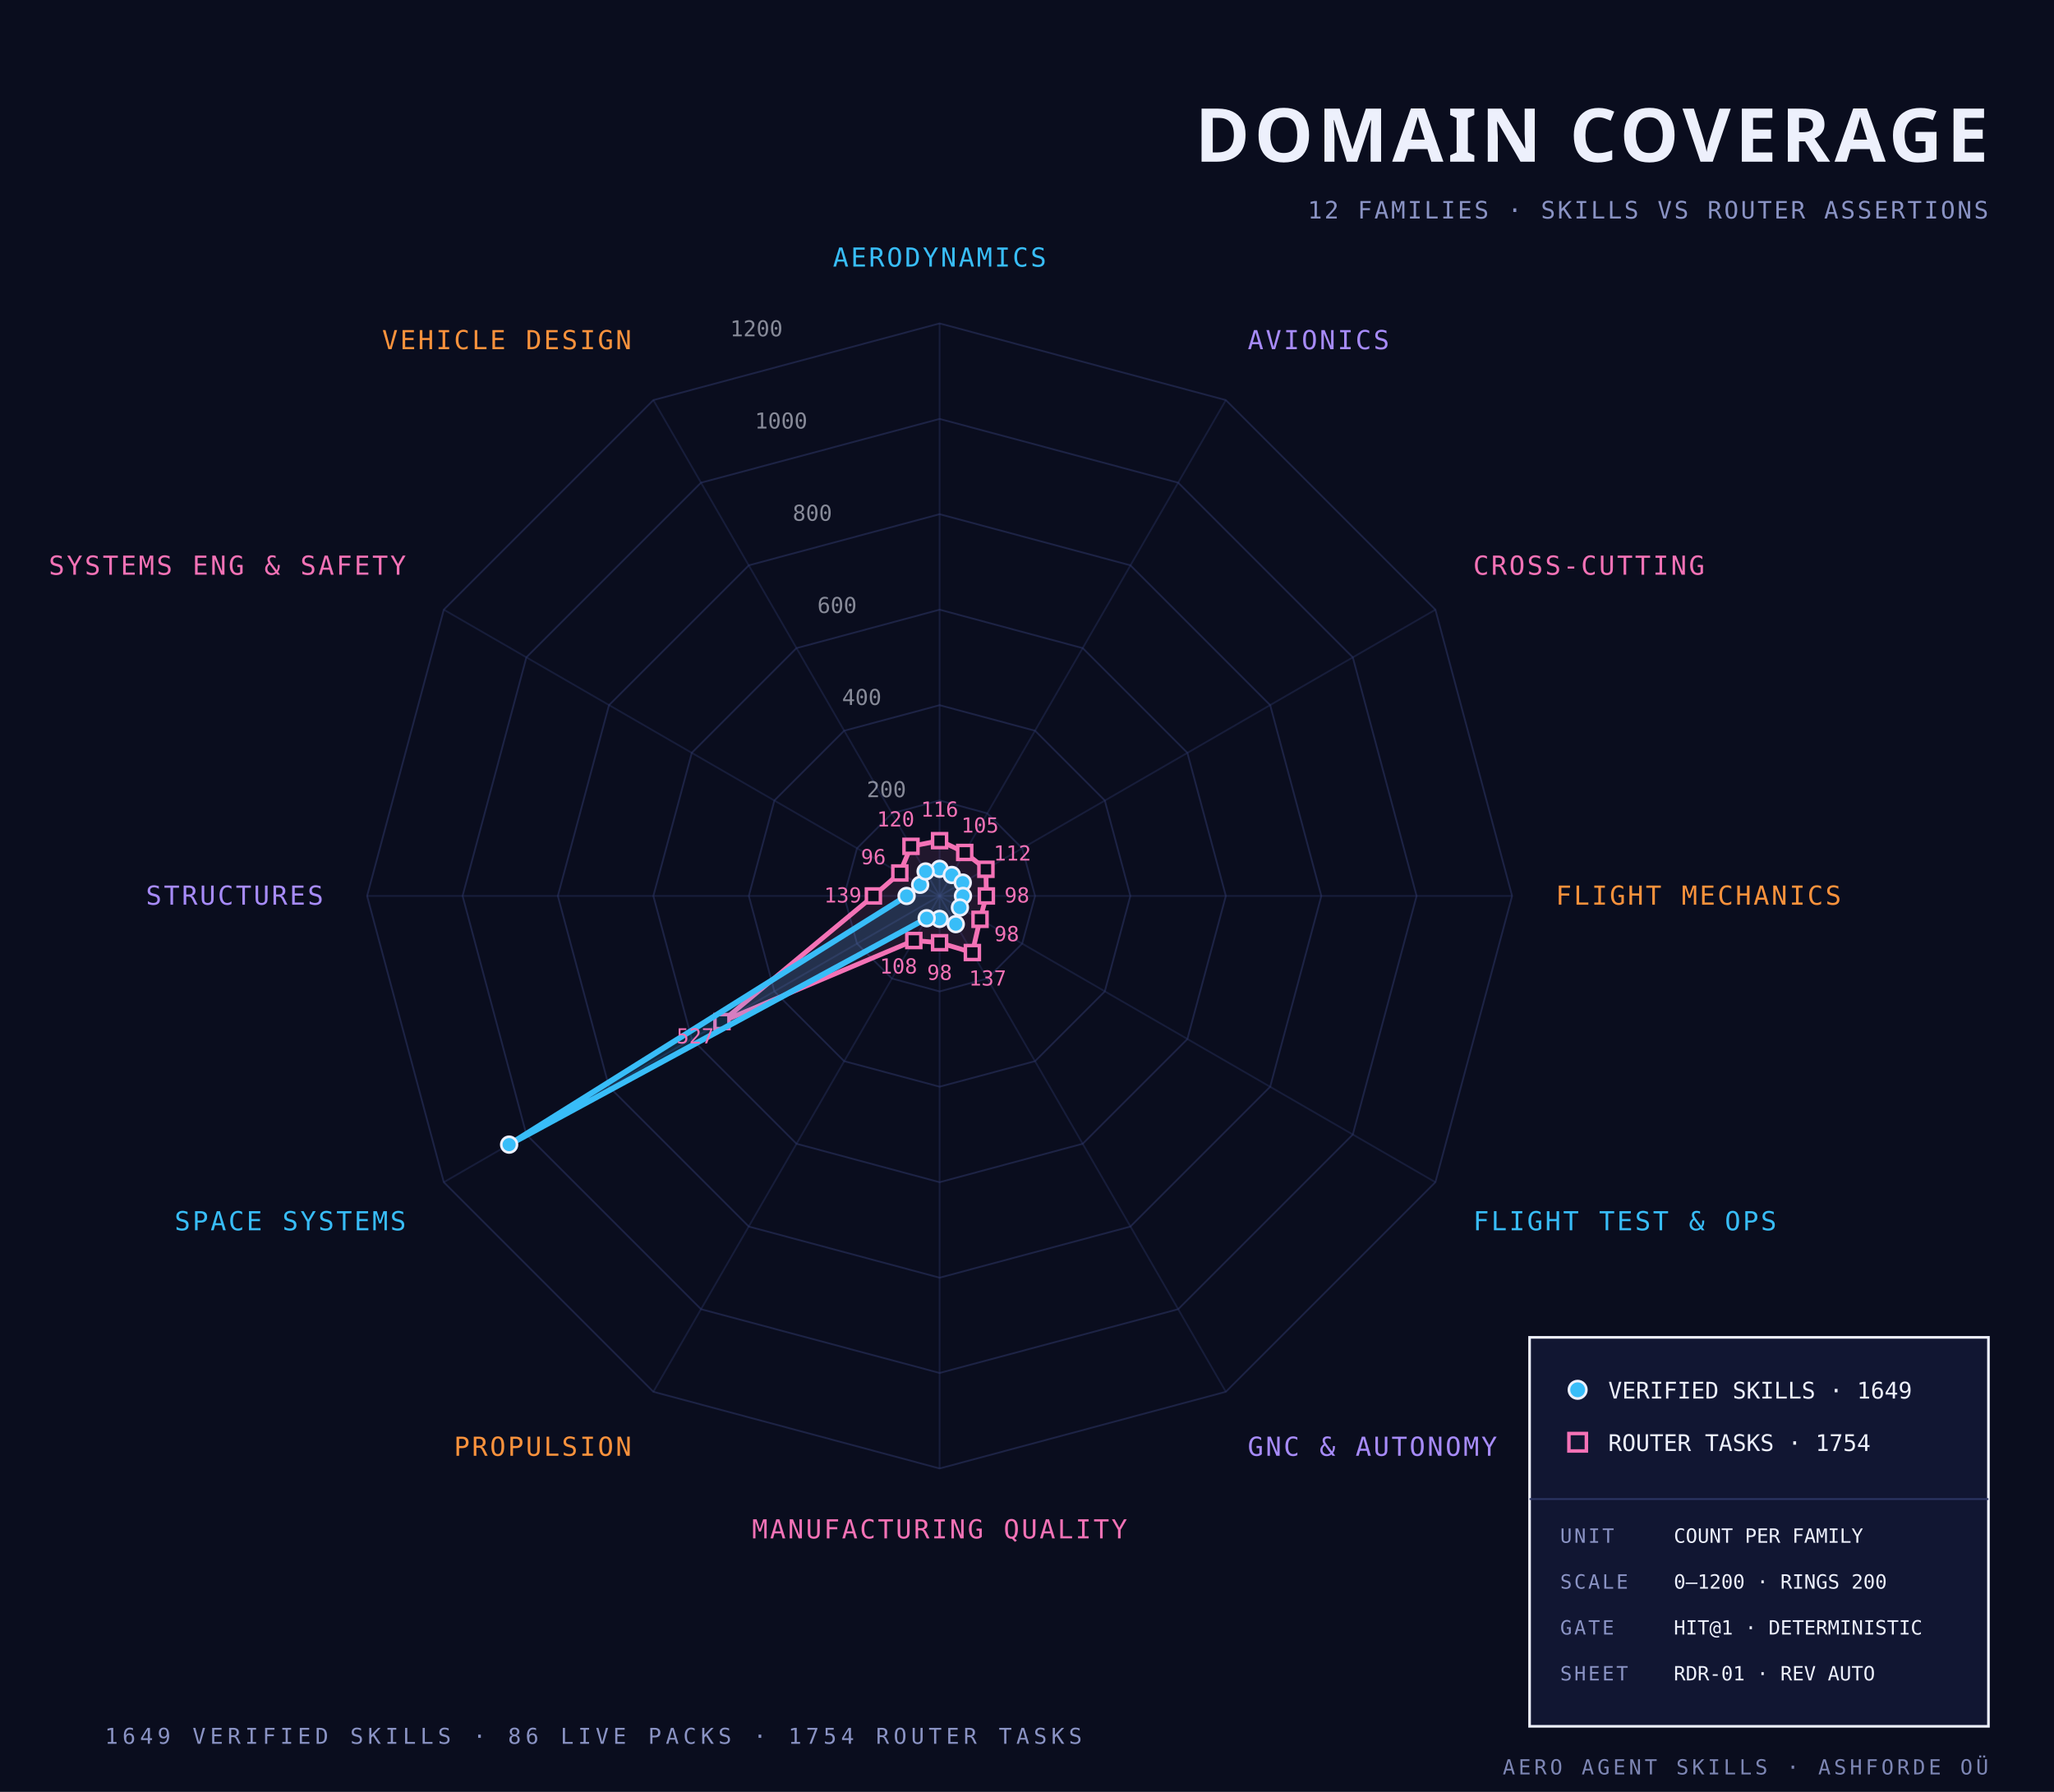
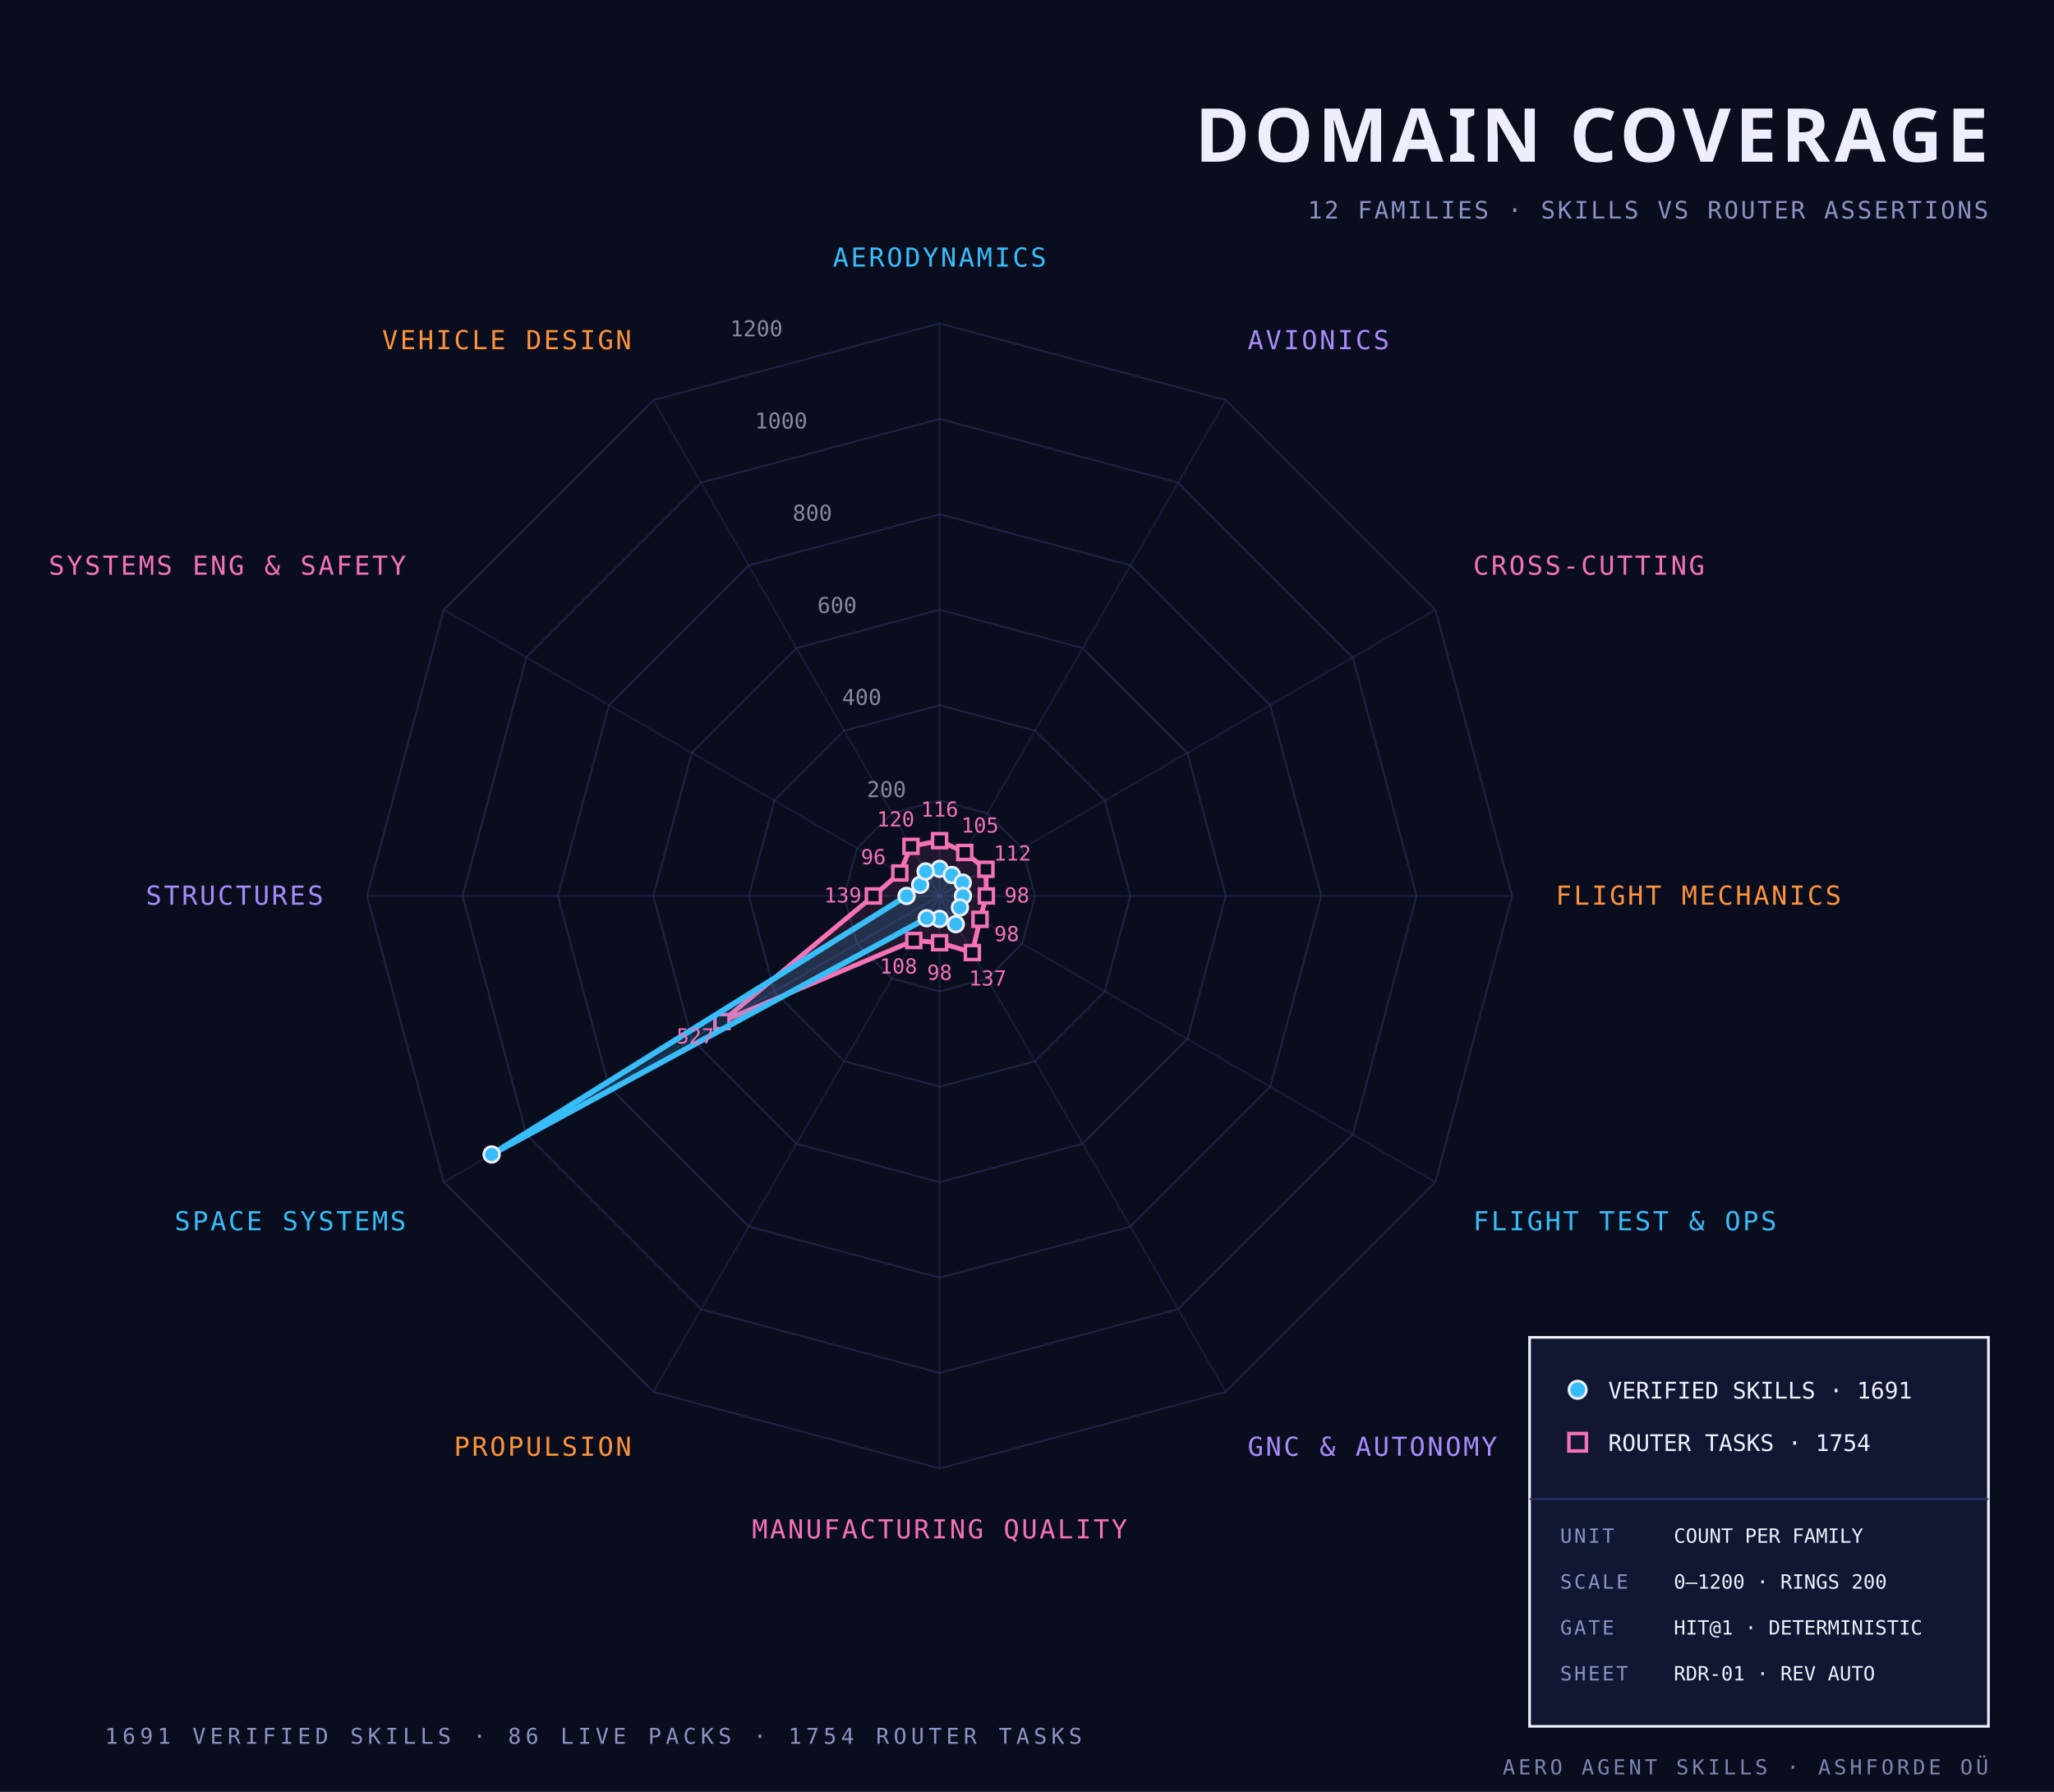
<svg xmlns="http://www.w3.org/2000/svg" width="940" height="820" viewBox="0 0 940 820">
  <style>
    .mono { font-family: "JetBrains Mono", "IBM Plex Mono", "Menlo", monospace; }
    .cond { font-family: "Barlow Condensed", "DIN Condensed", "Arial Narrow", sans-serif; font-weight: 700; text-transform: uppercase; }
    .serif { font-family: "Instrument Serif", Georgia, serif; font-style: italic; }
  </style>
  <rect width="940" height="820" fill="#0a0d1e" />
  <polygon points="430.0,366.3 451.8,372.2 467.8,388.2 473.7,410.0 467.8,431.8 451.8,447.8 430.0,453.7 408.2,447.8 392.2,431.8 386.3,410.0 392.2,388.2 408.2,372.2" fill="none" stroke="#2c3564" stroke-width="0.8" stroke-opacity="0.55" />
  <polygon points="430.0,322.7 473.7,334.4 505.6,366.3 517.3,410.0 505.6,453.7 473.7,485.6 430.0,497.3 386.3,485.6 354.4,453.7 342.7,410.0 354.4,366.3 386.3,334.4" fill="none" stroke="#2c3564" stroke-width="0.8" stroke-opacity="0.55" />
  <polygon points="430.0,279.0 495.5,296.6 543.4,344.5 561.0,410.0 543.4,475.5 495.5,523.4 430.0,541.0 364.5,523.4 316.6,475.5 299.0,410.0 316.6,344.5 364.5,296.6" fill="none" stroke="#2c3564" stroke-width="0.8" stroke-opacity="0.55" />
  <polygon points="430.0,235.3 517.3,258.7 581.3,322.7 604.7,410.0 581.3,497.3 517.3,561.3 430.0,584.7 342.7,561.3 278.7,497.3 255.3,410.0 278.7,322.7 342.7,258.7" fill="none" stroke="#2c3564" stroke-width="0.8" stroke-opacity="0.55" />
  <polygon points="430.0,191.7 539.2,220.9 619.1,300.8 648.3,410.0 619.1,519.2 539.2,599.1 430.0,628.3 320.8,599.1 240.9,519.2 211.7,410.0 240.9,300.8 320.8,220.9" fill="none" stroke="#2c3564" stroke-width="0.8" stroke-opacity="0.55" />
  <polygon points="430.0,148.0 561.0,183.1 656.9,279.0 692.0,410.0 656.9,541.0 561.0,636.9 430.0,672.0 299.0,636.9 203.1,541.0 168.0,410.0 203.1,279.0 299.0,183.1" fill="none" stroke="#2c3564" stroke-width="0.8" stroke-opacity="0.55" />
  <line x1="430" y1="410" x2="430.0" y2="148.0" stroke="#2c3564" stroke-width="0.8" stroke-opacity="0.4" />
  <line x1="430" y1="410" x2="561.0" y2="183.1" stroke="#2c3564" stroke-width="0.8" stroke-opacity="0.4" />
  <line x1="430" y1="410" x2="656.9" y2="279.0" stroke="#2c3564" stroke-width="0.8" stroke-opacity="0.4" />
  <line x1="430" y1="410" x2="692.0" y2="410.0" stroke="#2c3564" stroke-width="0.8" stroke-opacity="0.4" />
  <line x1="430" y1="410" x2="656.9" y2="541.0" stroke="#2c3564" stroke-width="0.8" stroke-opacity="0.4" />
  <line x1="430" y1="410" x2="561.0" y2="636.9" stroke="#2c3564" stroke-width="0.8" stroke-opacity="0.4" />
  <line x1="430" y1="410" x2="430.0" y2="672.0" stroke="#2c3564" stroke-width="0.8" stroke-opacity="0.4" />
  <line x1="430" y1="410" x2="299.0" y2="636.9" stroke="#2c3564" stroke-width="0.8" stroke-opacity="0.4" />
  <line x1="430" y1="410" x2="203.1" y2="541.0" stroke="#2c3564" stroke-width="0.8" stroke-opacity="0.4" />
  <line x1="430" y1="410" x2="168.0" y2="410.0" stroke="#2c3564" stroke-width="0.8" stroke-opacity="0.4" />
  <line x1="430" y1="410" x2="203.1" y2="279.0" stroke="#2c3564" stroke-width="0.8" stroke-opacity="0.4" />
  <line x1="430" y1="410" x2="299.0" y2="183.1" stroke="#2c3564" stroke-width="0.8" stroke-opacity="0.4" />
  <text class="mono" x="414.7" y="364.8" text-anchor="end" font-size="10" fill="#edf0fc" opacity="0.55">200</text>
  <text class="mono" x="403.4" y="322.6" text-anchor="end" font-size="10" fill="#edf0fc" opacity="0.55">400</text>
  <text class="mono" x="392.1" y="280.5" text-anchor="end" font-size="10" fill="#edf0fc" opacity="0.55">600</text>
  <text class="mono" x="380.8" y="238.3" text-anchor="end" font-size="10" fill="#edf0fc" opacity="0.55">800</text>
  <text class="mono" x="369.5" y="196.1" text-anchor="end" font-size="10" fill="#edf0fc" opacity="0.55">1000</text>
  <text class="mono" x="358.2" y="153.9" text-anchor="end" font-size="10" fill="#edf0fc" opacity="0.55">1200</text>
  <text class="mono" x="430.0" y="122.0" text-anchor="middle" font-size="12" fill="#38bdf8" letter-spacing="1">AERODYNAMICS</text>
  <text class="mono" x="571.0" y="159.8" text-anchor="start" font-size="12" fill="#a78bfa" letter-spacing="1">AVIONICS</text>
  <text class="mono" x="674.2" y="263.0" text-anchor="start" font-size="12" fill="#f472b6" letter-spacing="1">CROSS-CUTTING</text>
  <text class="mono" x="712.0" y="414.0" text-anchor="start" font-size="12" fill="#fb923c" letter-spacing="1">FLIGHT MECHANICS</text>
  <text class="mono" x="674.2" y="563.0" text-anchor="start" font-size="12" fill="#38bdf8" letter-spacing="1">FLIGHT TEST &amp; OPS</text>
  <text class="mono" x="571.0" y="666.2" text-anchor="start" font-size="12" fill="#a78bfa" letter-spacing="1">GNC &amp; AUTONOMY</text>
  <text class="mono" x="430.0" y="704.0" text-anchor="middle" font-size="12" fill="#f472b6" letter-spacing="1">MANUFACTURING QUALITY</text>
  <text class="mono" x="289.0" y="666.2" text-anchor="end" font-size="12" fill="#fb923c" letter-spacing="1">PROPULSION</text>
  <text class="mono" x="185.8" y="563.0" text-anchor="end" font-size="12" fill="#38bdf8" letter-spacing="1">SPACE SYSTEMS</text>
  <text class="mono" x="148.0" y="414.0" text-anchor="end" font-size="12" fill="#a78bfa" letter-spacing="1">STRUCTURES</text>
  <text class="mono" x="185.8" y="263.0" text-anchor="end" font-size="12" fill="#f472b6" letter-spacing="1">SYSTEMS ENG &amp; SAFETY</text>
  <text class="mono" x="289.0" y="159.8" text-anchor="end" font-size="12" fill="#fb923c" letter-spacing="1">VEHICLE DESIGN</text>
  <polygon points="430.0,384.7 441.5,390.1 451.2,397.8 451.4,410.0 448.5,420.7 445.0,435.9 430.0,431.4 418.2,430.4 330.4,467.5 399.7,410.0 411.8,399.5 416.9,387.3" fill="#f472b6" fill-opacity="0.10" stroke="#f472b6" stroke-width="2.2" />
  <rect x="426.8" y="381.5" width="6.4" height="6.4" fill="#0a0d1e" stroke="#f472b6" stroke-width="1.6" />
  <rect x="438.3" y="386.9" width="6.4" height="6.4" fill="#0a0d1e" stroke="#f472b6" stroke-width="1.6" />
  <rect x="448.0" y="394.6" width="6.4" height="6.4" fill="#0a0d1e" stroke="#f472b6" stroke-width="1.6" />
  <rect x="448.2" y="406.8" width="6.4" height="6.4" fill="#0a0d1e" stroke="#f472b6" stroke-width="1.6" />
  <rect x="445.3" y="417.5" width="6.4" height="6.4" fill="#0a0d1e" stroke="#f472b6" stroke-width="1.6" />
  <rect x="441.8" y="432.7" width="6.4" height="6.4" fill="#0a0d1e" stroke="#f472b6" stroke-width="1.6" />
  <rect x="426.8" y="428.2" width="6.4" height="6.4" fill="#0a0d1e" stroke="#f472b6" stroke-width="1.6" />
  <rect x="415.0" y="427.2" width="6.4" height="6.4" fill="#0a0d1e" stroke="#f472b6" stroke-width="1.6" />
  <rect x="327.2" y="464.3" width="6.4" height="6.4" fill="#0a0d1e" stroke="#f472b6" stroke-width="1.6" />
  <rect x="396.5" y="406.8" width="6.4" height="6.4" fill="#0a0d1e" stroke="#f472b6" stroke-width="1.6" />
  <rect x="408.6" y="396.3" width="6.4" height="6.4" fill="#0a0d1e" stroke="#f472b6" stroke-width="1.6" />
  <rect x="413.7" y="384.1" width="6.4" height="6.4" fill="#0a0d1e" stroke="#f472b6" stroke-width="1.6" />
-   <polygon points="430.0,397.6 435.6,400.4 440.6,403.9 440.7,410.0 439.3,415.3 437.4,422.9 430.0,420.5 424.1,420.2 233.0,523.8 414.9,410.0 421.1,404.9 423.6,398.8" fill="#38bdf8" fill-opacity="0.16" stroke="#38bdf8" stroke-width="2.6" />
+   <polygon points="430.0,397.6 435.6,400.4 440.6,403.9 440.7,410.0 439.3,415.3 437.4,422.9 430.0,420.5 424.1,420.2 225.0,528.3 414.9,410.0 421.1,404.9 423.6,398.8" fill="#38bdf8" fill-opacity="0.16" stroke="#38bdf8" stroke-width="2.6" />
  <circle cx="430.0" cy="397.6" r="3.6" fill="#38bdf8" stroke="#edf0fc" stroke-width="1.2" />
  <circle cx="435.6" cy="400.4" r="3.6" fill="#38bdf8" stroke="#edf0fc" stroke-width="1.2" />
  <circle cx="440.6" cy="403.9" r="3.6" fill="#38bdf8" stroke="#edf0fc" stroke-width="1.2" />
  <circle cx="440.7" cy="410.0" r="3.6" fill="#38bdf8" stroke="#edf0fc" stroke-width="1.2" />
  <circle cx="439.3" cy="415.3" r="3.6" fill="#38bdf8" stroke="#edf0fc" stroke-width="1.2" />
  <circle cx="437.4" cy="422.9" r="3.6" fill="#38bdf8" stroke="#edf0fc" stroke-width="1.2" />
  <circle cx="430.0" cy="420.5" r="3.6" fill="#38bdf8" stroke="#edf0fc" stroke-width="1.2" />
  <circle cx="424.1" cy="420.2" r="3.6" fill="#38bdf8" stroke="#edf0fc" stroke-width="1.2" />
-   <circle cx="233.0" cy="523.8" r="3.6" fill="#38bdf8" stroke="#edf0fc" stroke-width="1.2" />
+   <circle cx="225.0" cy="528.3" r="3.6" fill="#38bdf8" stroke="#edf0fc" stroke-width="1.2" />
  <circle cx="414.9" cy="410.0" r="3.6" fill="#38bdf8" stroke="#edf0fc" stroke-width="1.2" />
  <circle cx="421.1" cy="404.9" r="3.6" fill="#38bdf8" stroke="#edf0fc" stroke-width="1.2" />
  <circle cx="423.6" cy="398.8" r="3.6" fill="#38bdf8" stroke="#edf0fc" stroke-width="1.2" />
  <text class="mono" x="430.0" y="373.7" text-anchor="middle" font-size="9.5" fill="#f472b6">116</text>
  <text class="mono" x="448.5" y="381.0" text-anchor="middle" font-size="9.5" fill="#f472b6">105</text>
  <text class="mono" x="463.3" y="393.8" text-anchor="middle" font-size="9.5" fill="#f472b6">112</text>
  <text class="mono" x="465.4" y="413.0" text-anchor="middle" font-size="9.5" fill="#f472b6">98</text>
  <text class="mono" x="460.7" y="430.7" text-anchor="middle" font-size="9.5" fill="#f472b6">98</text>
  <text class="mono" x="452.0" y="451.0" text-anchor="middle" font-size="9.5" fill="#f472b6">137</text>
  <text class="mono" x="430.0" y="448.4" text-anchor="middle" font-size="9.5" fill="#f472b6">98</text>
  <text class="mono" x="411.2" y="445.5" text-anchor="middle" font-size="9.5" fill="#f472b6">108</text>
  <text class="mono" x="318.2" y="477.5" text-anchor="middle" font-size="9.5" fill="#f472b6">527</text>
  <text class="mono" x="385.7" y="413.0" text-anchor="middle" font-size="9.5" fill="#f472b6">139</text>
  <text class="mono" x="399.7" y="395.5" text-anchor="middle" font-size="9.5" fill="#f472b6">96</text>
  <text class="mono" x="409.9" y="378.2" text-anchor="middle" font-size="9.5" fill="#f472b6">120</text>
  <text class="cond" x="910.0" y="74.0" text-anchor="end" font-size="34" fill="#edf0fc" letter-spacing="2">DOMAIN COVERAGE</text>
  <text class="mono" x="910.0" y="100.0" text-anchor="end" font-size="11" fill="#8a93c4" letter-spacing="1">12 FAMILIES · SKILLS VS ROUTER ASSERTIONS</text>
  <rect x="700" y="612" width="210" height="178" fill="#111632" stroke="#edf0fc" stroke-width="1.2" />
  <line x1="700" y1="686" x2="910" y2="686" stroke="#2c3564" stroke-width="0.8" />
  <circle cx="722" cy="636" r="4" fill="#38bdf8" stroke="#edf0fc" stroke-width="1.2" />
-   <text class="mono" x="736.0" y="640.0" text-anchor="start" font-size="10.5" fill="#edf0fc">VERIFIED SKILLS · 1649</text>
+   <text class="mono" x="736.0" y="640.0" text-anchor="start" font-size="10.5" fill="#edf0fc">VERIFIED SKILLS · 1691</text>
  <rect x="718" y="656" width="8" height="8" fill="none" stroke="#f472b6" stroke-width="1.6" />
  <text class="mono" x="736.0" y="664.0" text-anchor="start" font-size="10.5" fill="#edf0fc">ROUTER TASKS · 1754</text>
  <text class="mono" x="714.0" y="706.0" text-anchor="start" font-size="9" fill="#8a93c4" letter-spacing="1">UNIT</text>
  <text class="mono" x="766.0" y="706.0" text-anchor="start" font-size="9" fill="#edf0fc">COUNT PER FAMILY</text>
  <text class="mono" x="714.0" y="727.0" text-anchor="start" font-size="9" fill="#8a93c4" letter-spacing="1">SCALE</text>
  <text class="mono" x="766.0" y="727.0" text-anchor="start" font-size="9" fill="#edf0fc">0–1200 · RINGS 200</text>
  <text class="mono" x="714.0" y="748.0" text-anchor="start" font-size="9" fill="#8a93c4" letter-spacing="1">GATE</text>
  <text class="mono" x="766.0" y="748.0" text-anchor="start" font-size="9" fill="#edf0fc">HIT@1 · DETERMINISTIC</text>
  <text class="mono" x="714.0" y="769.0" text-anchor="start" font-size="9" fill="#8a93c4" letter-spacing="1">SHEET</text>
  <text class="mono" x="766.0" y="769.0" text-anchor="start" font-size="9" fill="#edf0fc">RDR-01 · REV AUTO</text>
-   <text class="mono" x="48.0" y="798.0" text-anchor="start" font-size="10" fill="#8a93c4" letter-spacing="2">1649 VERIFIED SKILLS · 86 LIVE PACKS · 1754 ROUTER TASKS</text>
+   <text class="mono" x="48.0" y="798.0" text-anchor="start" font-size="10" fill="#8a93c4" letter-spacing="2">1691 VERIFIED SKILLS · 86 LIVE PACKS · 1754 ROUTER TASKS</text>
  <text class="mono" x="910.0" y="812.0" text-anchor="end" font-size="9.5" fill="#8a93c4" letter-spacing="1.5" opacity="0.9">AERO AGENT SKILLS · ASHFORDE OÜ</text>
</svg>
